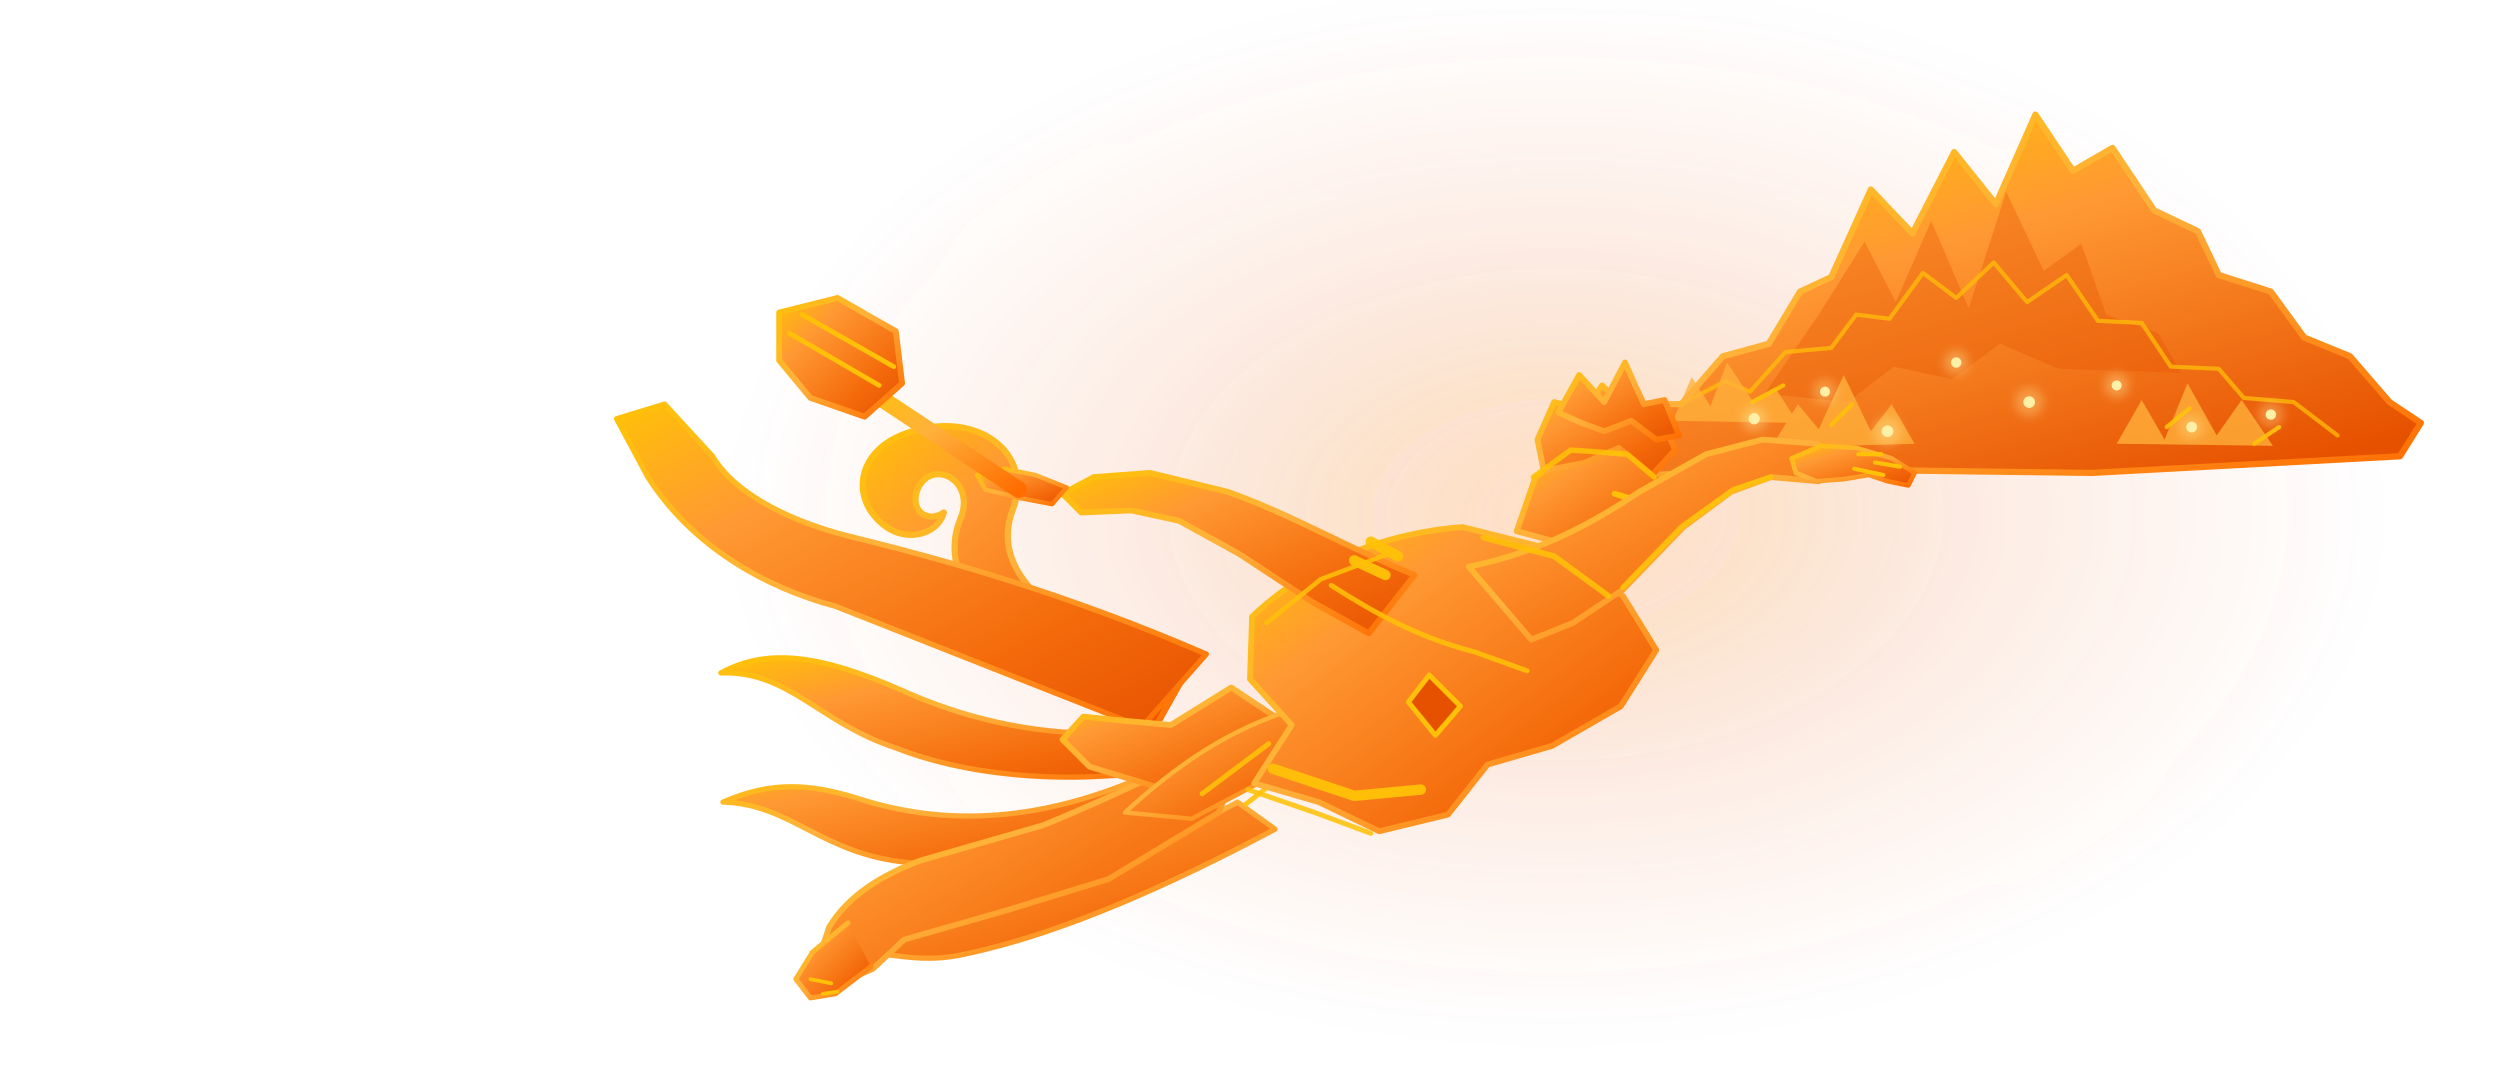
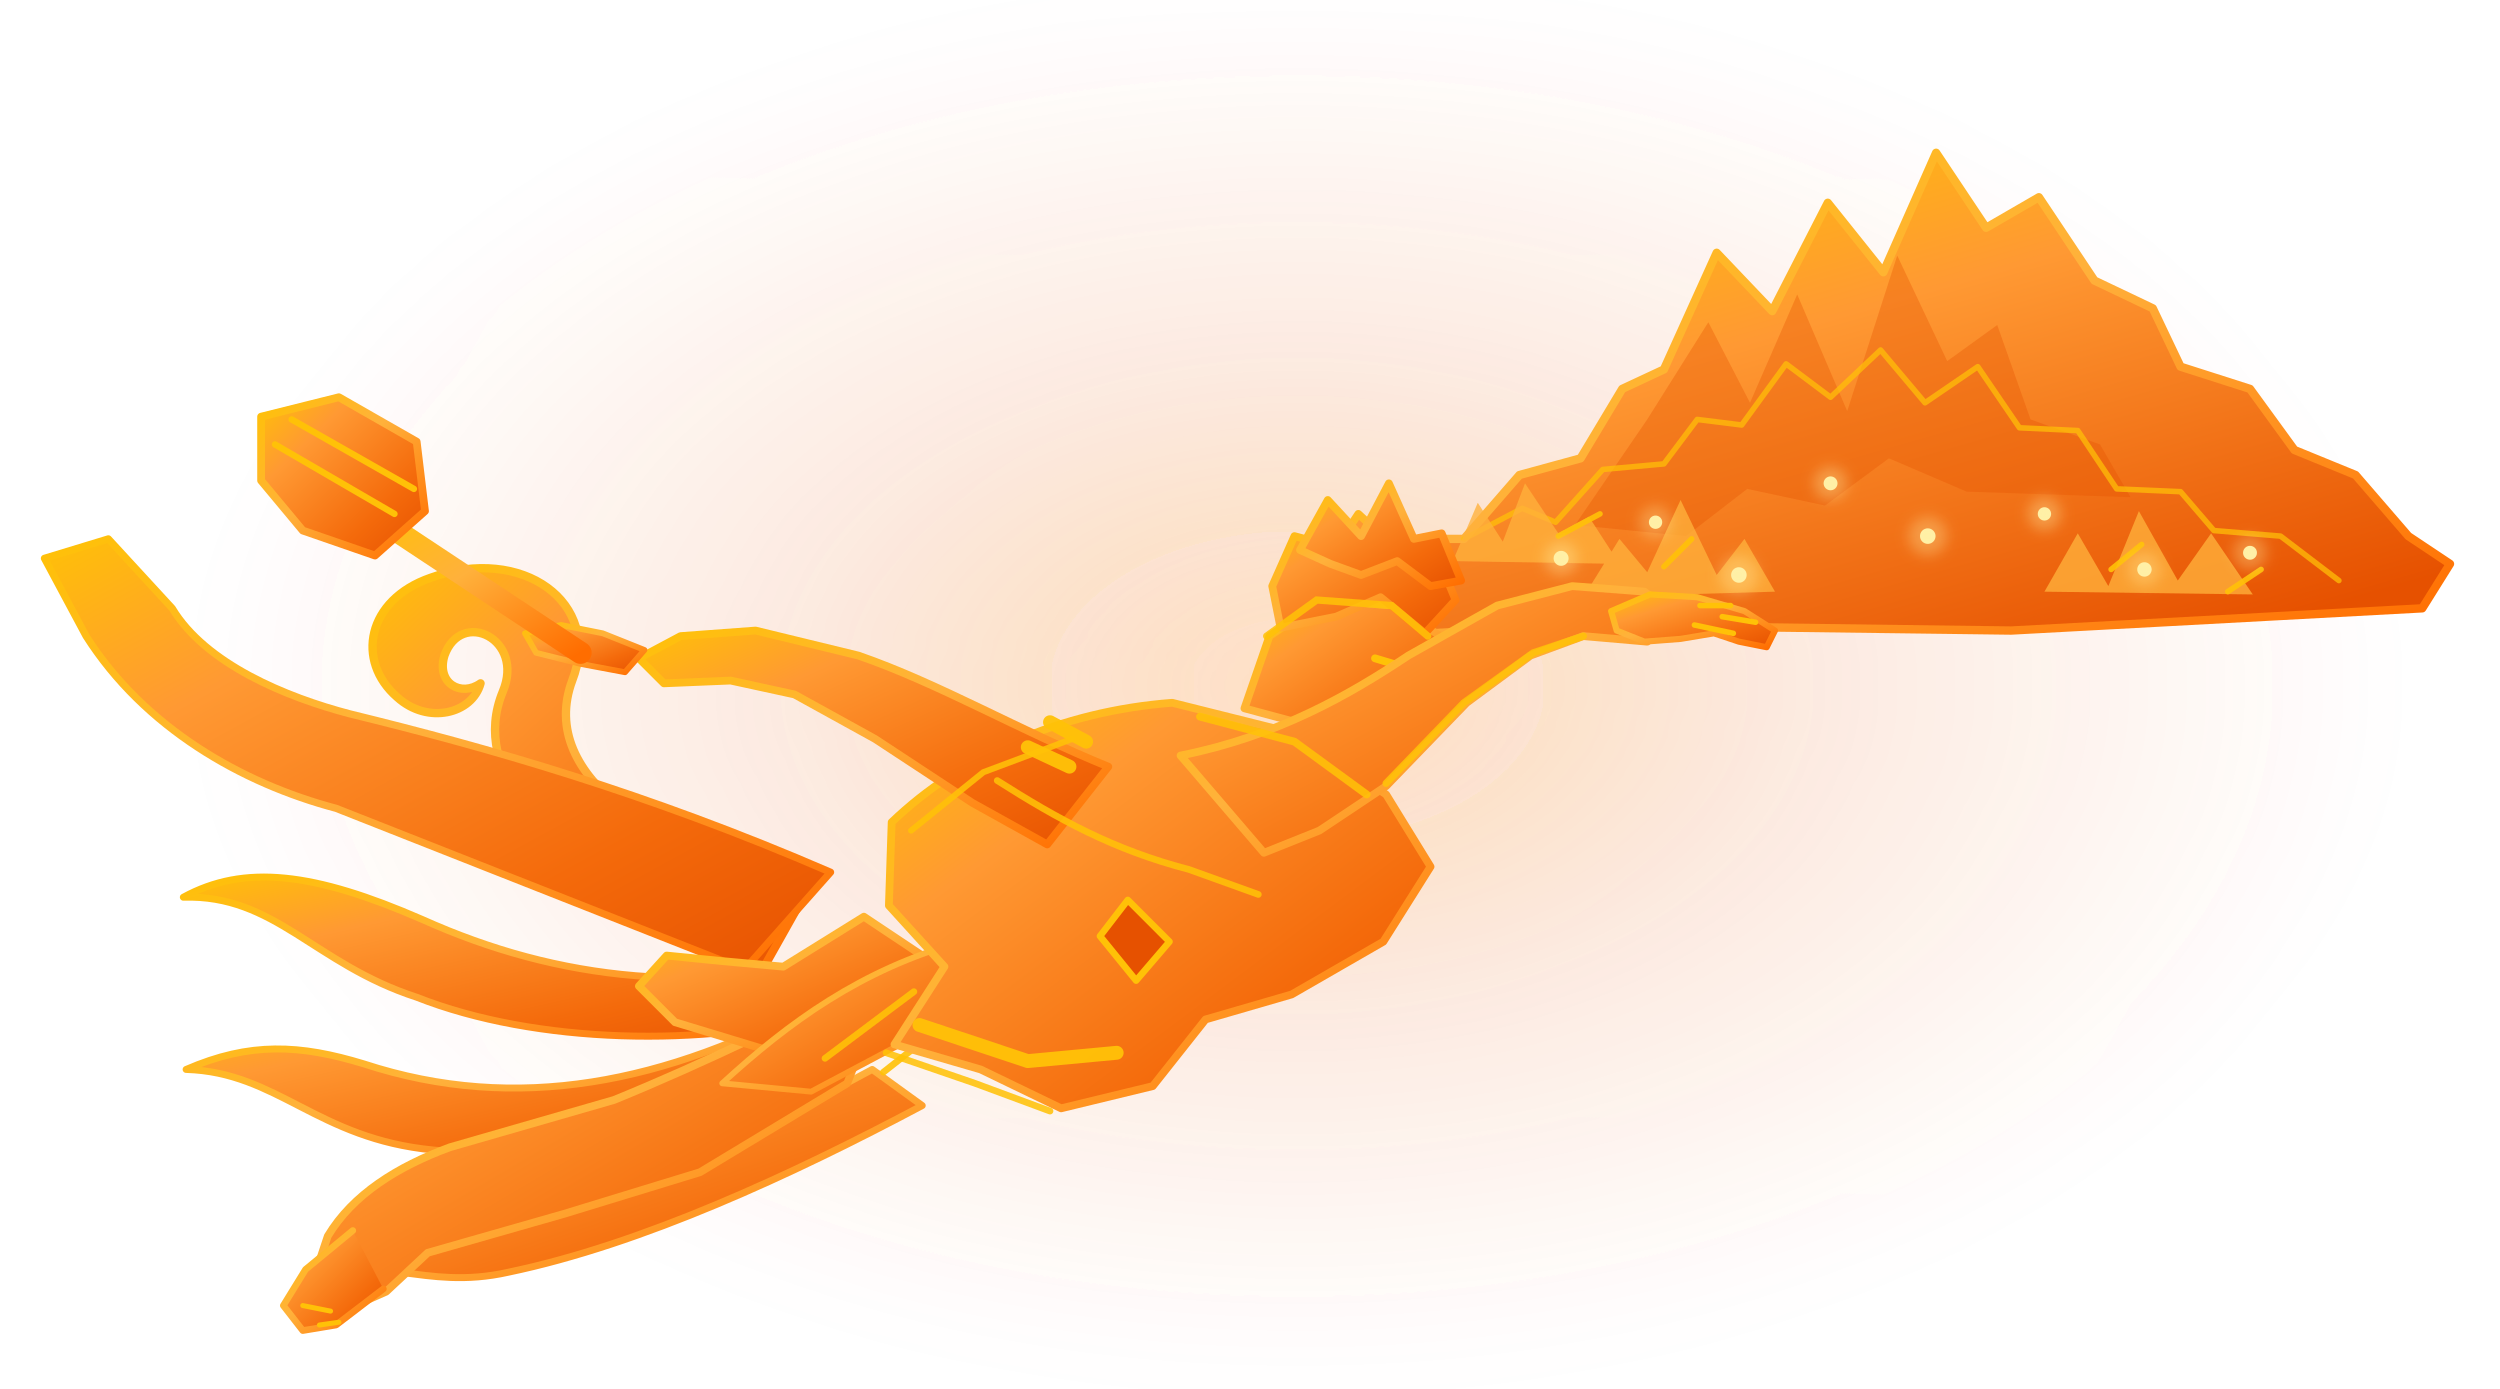
- <svg xmlns="http://www.w3.org/2000/svg" viewBox="0 0 1200 520" role="img" aria-label="Flying Hanuman carrying the Sanjeevani mountain">
+ <svg xmlns="http://www.w3.org/2000/svg" viewBox="280 0 900 500" role="img" aria-label="Flying Hanuman carrying the Sanjeevani mountain">
  <defs>
    <linearGradient id="saffron" x1="0" y1="0" x2="1" y2="1">
      <stop offset="0" stop-color="#FFC107" />
      <stop offset=".28" stop-color="#FF9933" />
      <stop offset=".72" stop-color="#F46A0B" />
      <stop offset="1" stop-color="#E65100" />
    </linearGradient>
    <linearGradient id="rim" x1="0" y1="0" x2="1" y2="1">
      <stop stop-color="#FFC107" />
      <stop offset=".45" stop-color="#FFB13B" />
      <stop offset="1" stop-color="#FF6D00" />
    </linearGradient>
    <linearGradient id="mountain" x1=".15" y1="0" x2=".8" y2="1">
      <stop stop-color="#FFC107" />
      <stop offset=".37" stop-color="#FF9933" />
      <stop offset="1" stop-color="#E65100" />
    </linearGradient>
    <radialGradient id="aura">
      <stop stop-color="#FF9933" stop-opacity=".3" />
      <stop offset=".46" stop-color="#E65100" stop-opacity=".12" />
      <stop offset="1" stop-color="#E65100" stop-opacity="0" />
    </radialGradient>
    <filter id="soft-glow" x="-40%" y="-40%" width="180%" height="180%">
      <feGaussianBlur stdDeviation="16" />
    </filter>
    <filter id="herb-glow" x="-200%" y="-200%" width="400%" height="400%">
      <feGaussianBlur stdDeviation="2.3" />
    </filter>
    <style>
      .herb-light{transform-box:fill-box;transform-origin:center;animation:herb-twinkle 1.65s ease-in-out infinite alternate}
      .herb-light:nth-of-type(2n){animation-delay:-.7s}
      .herb-light:nth-of-type(3n){animation-delay:-1.1s}
      @keyframes herb-twinkle{from{opacity:.38;transform:scale(.72)}to{opacity:1;transform:scale(1.35)}}
      @media(prefers-reduced-motion:reduce){.herb-light{animation:none;opacity:.85}}
    </style>
  </defs>
  <ellipse cx="747" cy="247" rx="390" ry="245" fill="url(#aura)" filter="url(#soft-glow)" />
  <g id="sanjeevani-mountain">
    <path d="M767 219 793 194 807 194 827 171 849 165 864 140 879 133 898 91 918 112 938 73 958 98 977 55 995 82 1014 71 1034 101 1055 111 1065 132 1090 140 1106 162 1128 171 1147 193 1162 203 1152 219 1004 227 848 225 777 229Z" fill="url(#mountain)" stroke="url(#rim)" stroke-width="3" stroke-linejoin="round" />
    <path d="m873 151 22-35 15 29 17-39 18 42 18-56 18 38 18-13 12 34 25 9 11 19-59-2-28-12-23 17-28-6-22 17-40-4Z" fill="#E65100" opacity=".34" />
    <path d="M807 194 828 183 840 188 857 169 879 167 891 151 907 153 923 131 939 143 957 126 973 145 992 132 1007 154 1028 155 1042 176 1065 177 1077 191 1101 193 1122 209" fill="none" stroke="#FFC107" stroke-opacity=".72" stroke-width="2" stroke-linecap="round" stroke-linejoin="round" />
    <path d="M803 202 812 181 821 195 829 174 841 192 852 186 863 203ZM850 215 863 194 873 206 885 180 898 207 908 194 919 213ZM1016 213 1028 192 1039 211 1050 184 1064 209 1076 192 1091 214Z" fill="#FFB13B" opacity=".78" />
    <path d="M841 193 856 185M879 204 889 194M1040 205 1051 196M1082 213 1094 205" stroke="#FFC107" stroke-width="2" stroke-linecap="round" opacity=".9" />
    <g fill="#FFF0A6">
      <circle class="herb-light" cx="842" cy="201" r="2.7" />
      <circle cx="842" cy="201" r="6" opacity=".35" filter="url(#herb-glow)" />
      <circle class="herb-light" cx="876" cy="188" r="2.4" />
      <circle cx="876" cy="188" r="6" opacity=".3" filter="url(#herb-glow)" />
      <circle class="herb-light" cx="906" cy="207" r="2.8" />
      <circle cx="906" cy="207" r="7" opacity=".32" filter="url(#herb-glow)" />
      <circle class="herb-light" cx="939" cy="174" r="2.5" />
      <circle cx="939" cy="174" r="6" opacity=".34" filter="url(#herb-glow)" />
      <circle class="herb-light" cx="974" cy="193" r="2.8" />
      <circle cx="974" cy="193" r="7" opacity=".32" filter="url(#herb-glow)" />
      <circle class="herb-light" cx="1016" cy="185" r="2.4" />
      <circle cx="1016" cy="185" r="6" opacity=".34" filter="url(#herb-glow)" />
      <circle class="herb-light" cx="1052" cy="205" r="2.6" />
      <circle cx="1052" cy="205" r="6" opacity=".3" filter="url(#herb-glow)" />
      <circle class="herb-light" cx="1090" cy="199" r="2.5" />
      <circle cx="1090" cy="199" r="6" opacity=".32" filter="url(#herb-glow)" />
    </g>
  </g>
  <g id="tail-and-fabric" fill="url(#saffron)" stroke="url(#rim)" stroke-linejoin="round">
    <path d="M572 318C518 308 473 280 486 245 497 217 468 196 435 208 412 216 408 238 423 251 434 261 450 257 453 246 446 251 437 246 440 236 446 219 469 230 461 249 449 278 477 307 520 332L554 350Z" stroke-width="3" />
    <path d="M579 314C512 285 455 269 406 257 383 251 354 239 342 219L319 194 296 201 311 229C332 262 367 282 401 291L548 349Z" stroke-width="2.6" />
    <path d="M596 343C533 359 481 353 432 331 393 314 368 311 346 323 379 322 393 347 430 359 473 376 534 377 578 365Z" stroke-width="2.5" />
    <path d="M575 360C520 390 466 401 411 383 388 376 370 375 347 385 380 386 394 410 436 414 489 420 545 399 591 376Z" stroke-width="2.5" />
    <path d="M594 385C538 415 489 443 438 441 418 440 401 448 392 462 416 450 432 465 463 458 511 448 565 423 612 398Z" stroke-width="2.5" />
  </g>
  <g id="hanuman" fill="url(#saffron)" stroke="url(#rim)" stroke-width="2.8" stroke-linejoin="round" stroke-linecap="round">
    <path d="M601 349C570 365 533 383 501 396L442 413C423 420 407 430 398 445L392 463 403 472 419 465 434 451 483 437 532 422 585 390Z" />
    <path d="M624 352C602 365 578 378 556 378L523 368 510 355 520 344 540 346 562 348 591 330Z" />
    <path d="M626 339C590 349 564 368 540 390L572 393 604 376 637 364Z" stroke-width="2.1" />
    <path d="M609 357 577 381M626 364 598 386" fill="none" stroke="#FFC107" stroke-width="2.4" opacity=".9" />
    <path d="M601 296C626 272 662 256 702 253L746 264 779 286 795 312 778 339 745 358 714 367 695 391 662 399 633 385 602 376 620 348 600 326Z" />
    <path d="M728 255 737 229 756 216 782 218 800 230 803 246 791 263 771 268 754 262Z" />
    <path d="M741 226 738 211 746 193 761 197 769 185 783 198 797 199 804 216 793 228 777 215 761 222Z" />
    <path d="M748 198 758 180 770 193 780 174 789 194 799 192 806 209 795 211 783 202 770 207 759 203Z" />
    <path d="M775 237 785 240 779 246" fill="none" stroke="#FFC107" stroke-width="2.8" />
    <path d="M783 252 799 249 791 260 779 261Z" fill="#E65100" stroke-width="1.4" />
    <path d="M705 272C740 265 766 250 787 236L819 218 846 211 872 213 884 222 873 231 850 229 831 236 808 253 779 283 755 299 735 307Z" />
    <path d="M860 220 874 214 891 215 908 220 919 227 916 233 906 231 897 228 885 230 872 231 862 227Z" stroke-width="2.2" />
    <path d="M892 218 903 218M900 222 912 224M890 225 904 228" fill="none" stroke="#FFC107" stroke-width="2" />
    <path d="M679 276C647 263 618 246 589 236L552 227 525 229 510 237 519 246 543 245 566 250 595 266 630 289 657 304Z" />
    <path d="M512 234 497 228 482 225 469 228 473 235 489 239 505 242Z" stroke-width="2.1" />
    <path d="M489 235 412 184" fill="none" stroke="url(#rim)" stroke-width="8" />
    <path d="M374 150 402 143 430 159 433 184 415 200 389 191 374 173Z" />
    <path d="M379 160 422 185M385 151 429 176" fill="none" stroke="#FFC107" stroke-width="2.3" />
    <path d="M650 269 665 276M658 260 671 267M611 369 650 382 682 379" fill="none" stroke="#FFC107" stroke-width="5" opacity=".95" />
    <path d="M639 281C661 295 681 306 708 313L733 322" fill="none" stroke="#FFC107" stroke-width="2.4" opacity=".86" />
    <path d="M686 324 701 339 689 353 676 337Z" fill="#E65100" stroke="#FFC107" stroke-width="2.4" />
    <path d="M407 443 390 457 382 470 389 479 401 477 418 464" stroke-width="2.4" />
    <path d="M399 472 389 470M402 476 395 477" fill="none" stroke="#FFC107" stroke-width="1.8" />
  </g>
  <g fill="none" stroke="#FFC107" stroke-linecap="round" opacity=".86">
    <path d="M736 229 754 216 781 218 794 229" stroke-width="2.6" />
    <path d="M712 258 746 267 772 286" stroke-width="2.8" />
    <path d="M779 282 807 253 832 235 850 229" stroke-width="2.6" />
    <path d="M608 299 634 278 666 266" stroke-width="2.2" />
    <path d="M599 379 631 390 658 400" stroke-width="2.4" />
  </g>
</svg>
